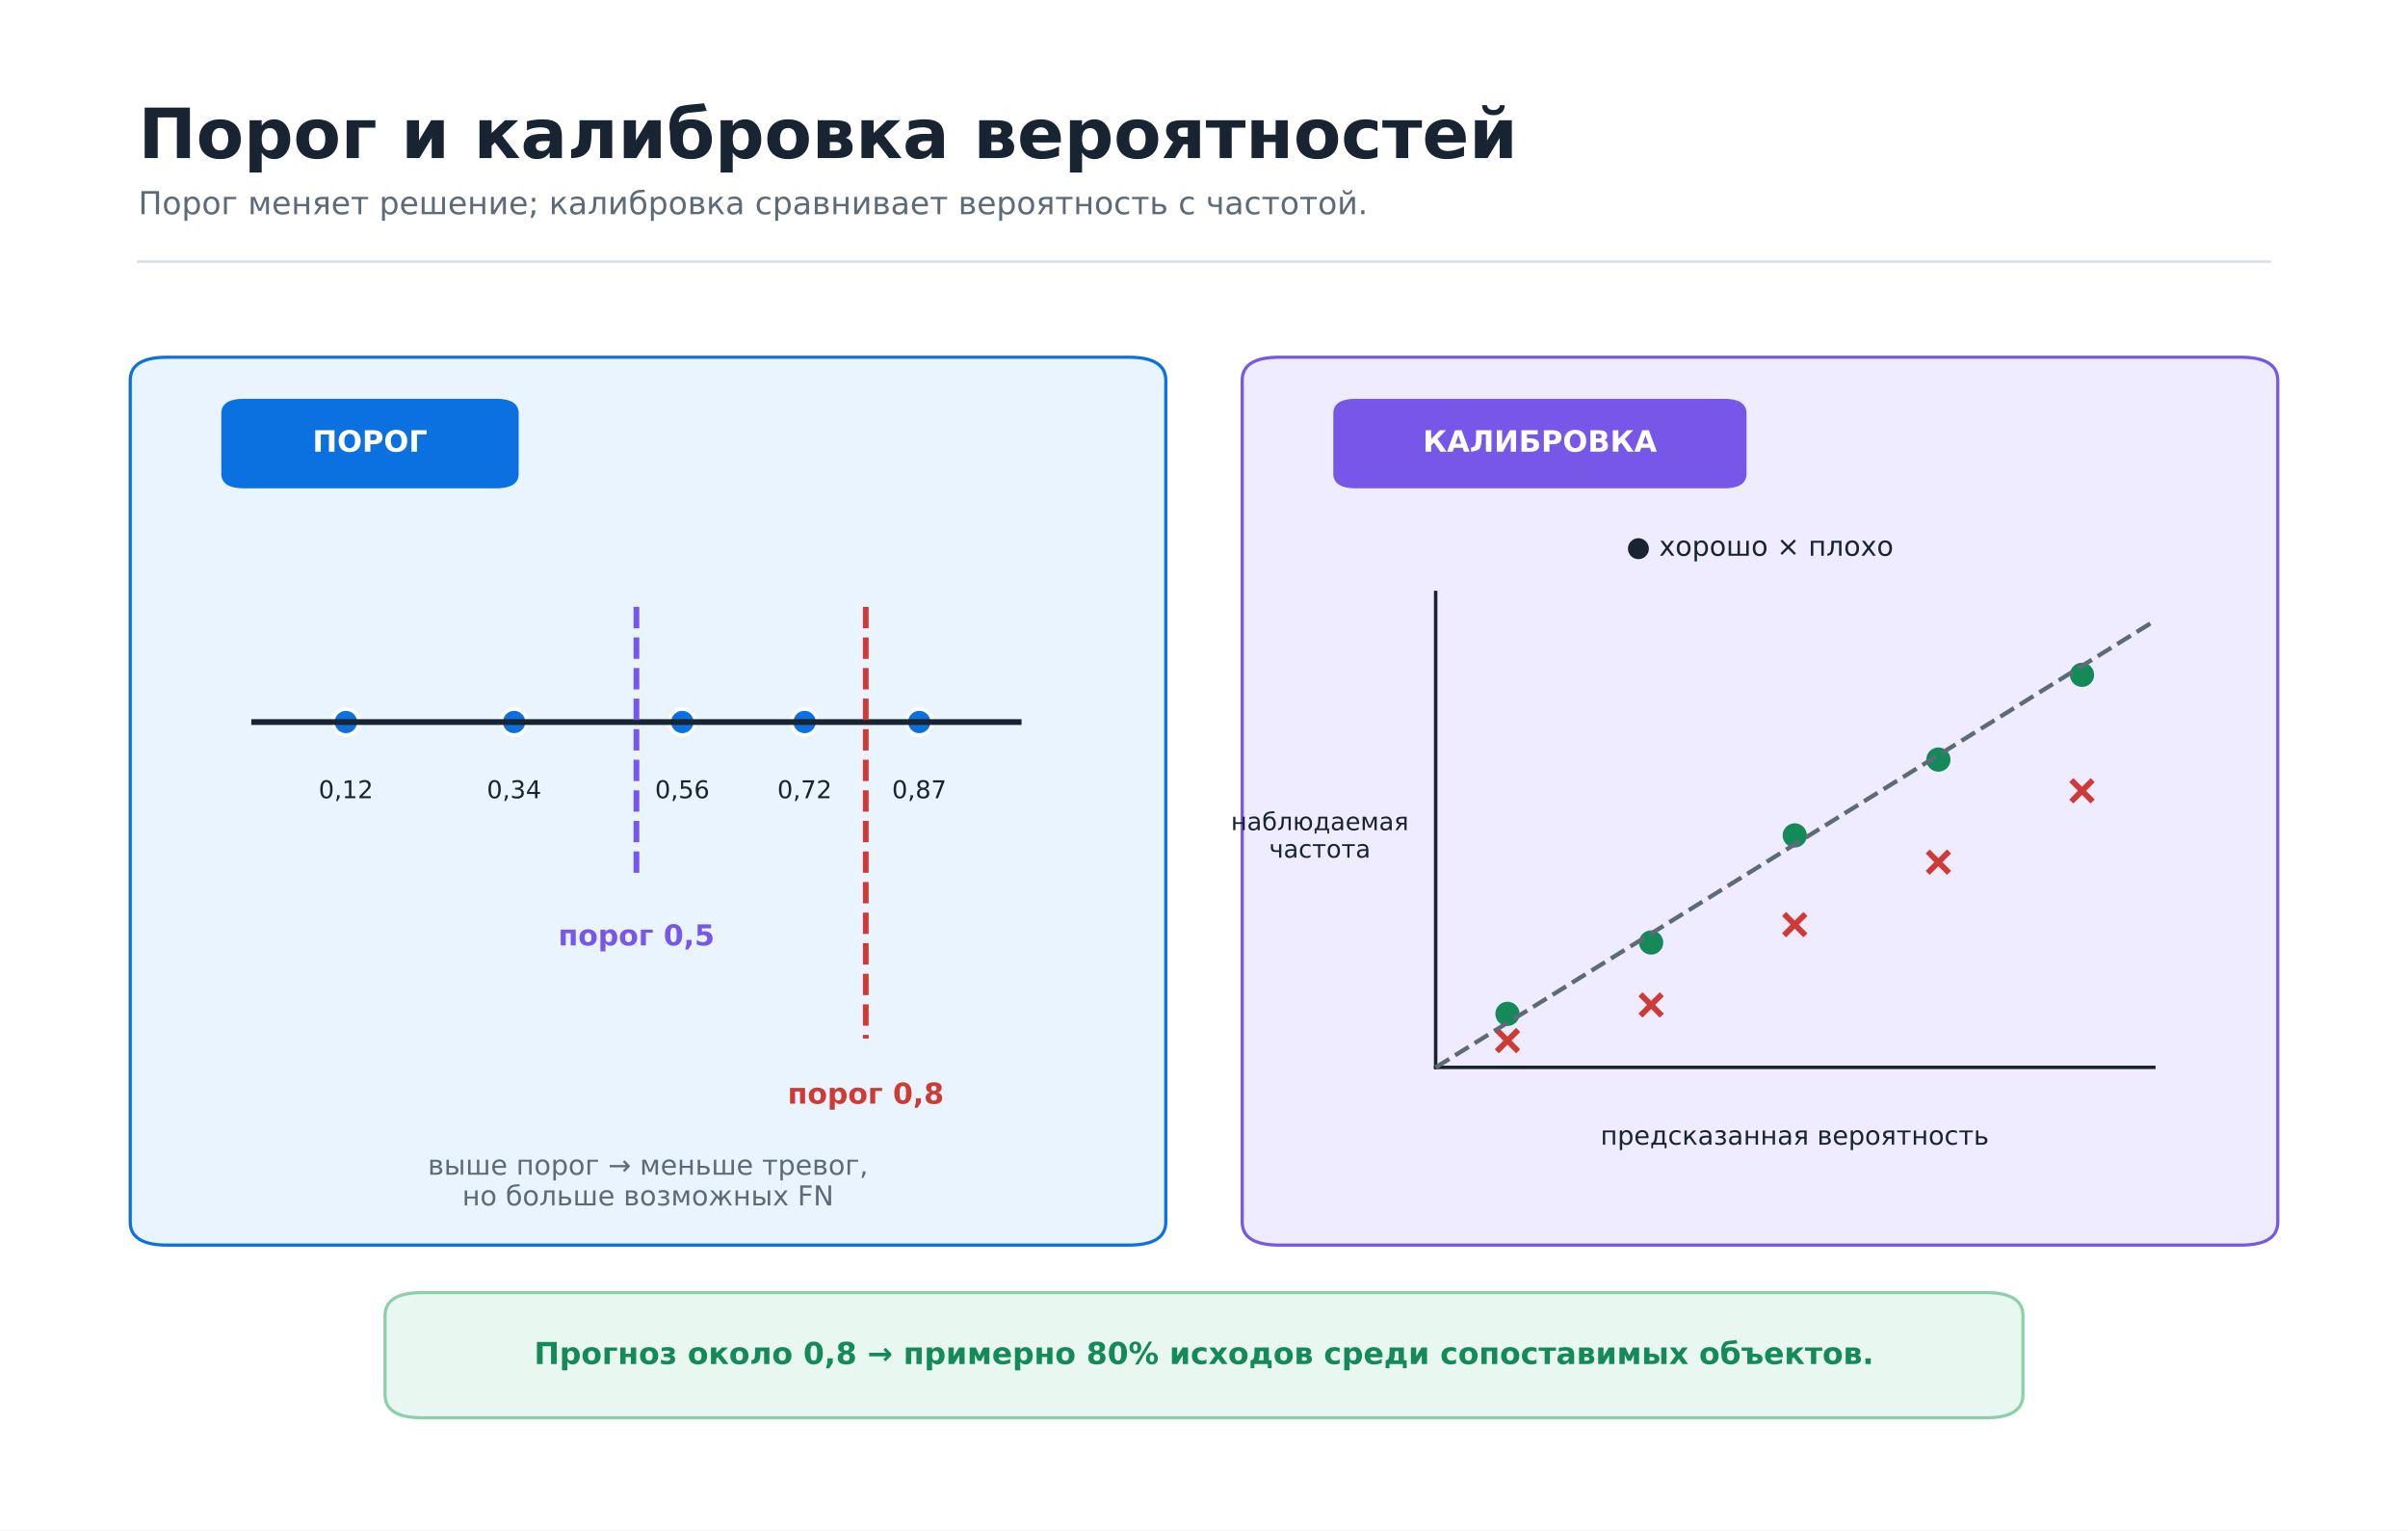
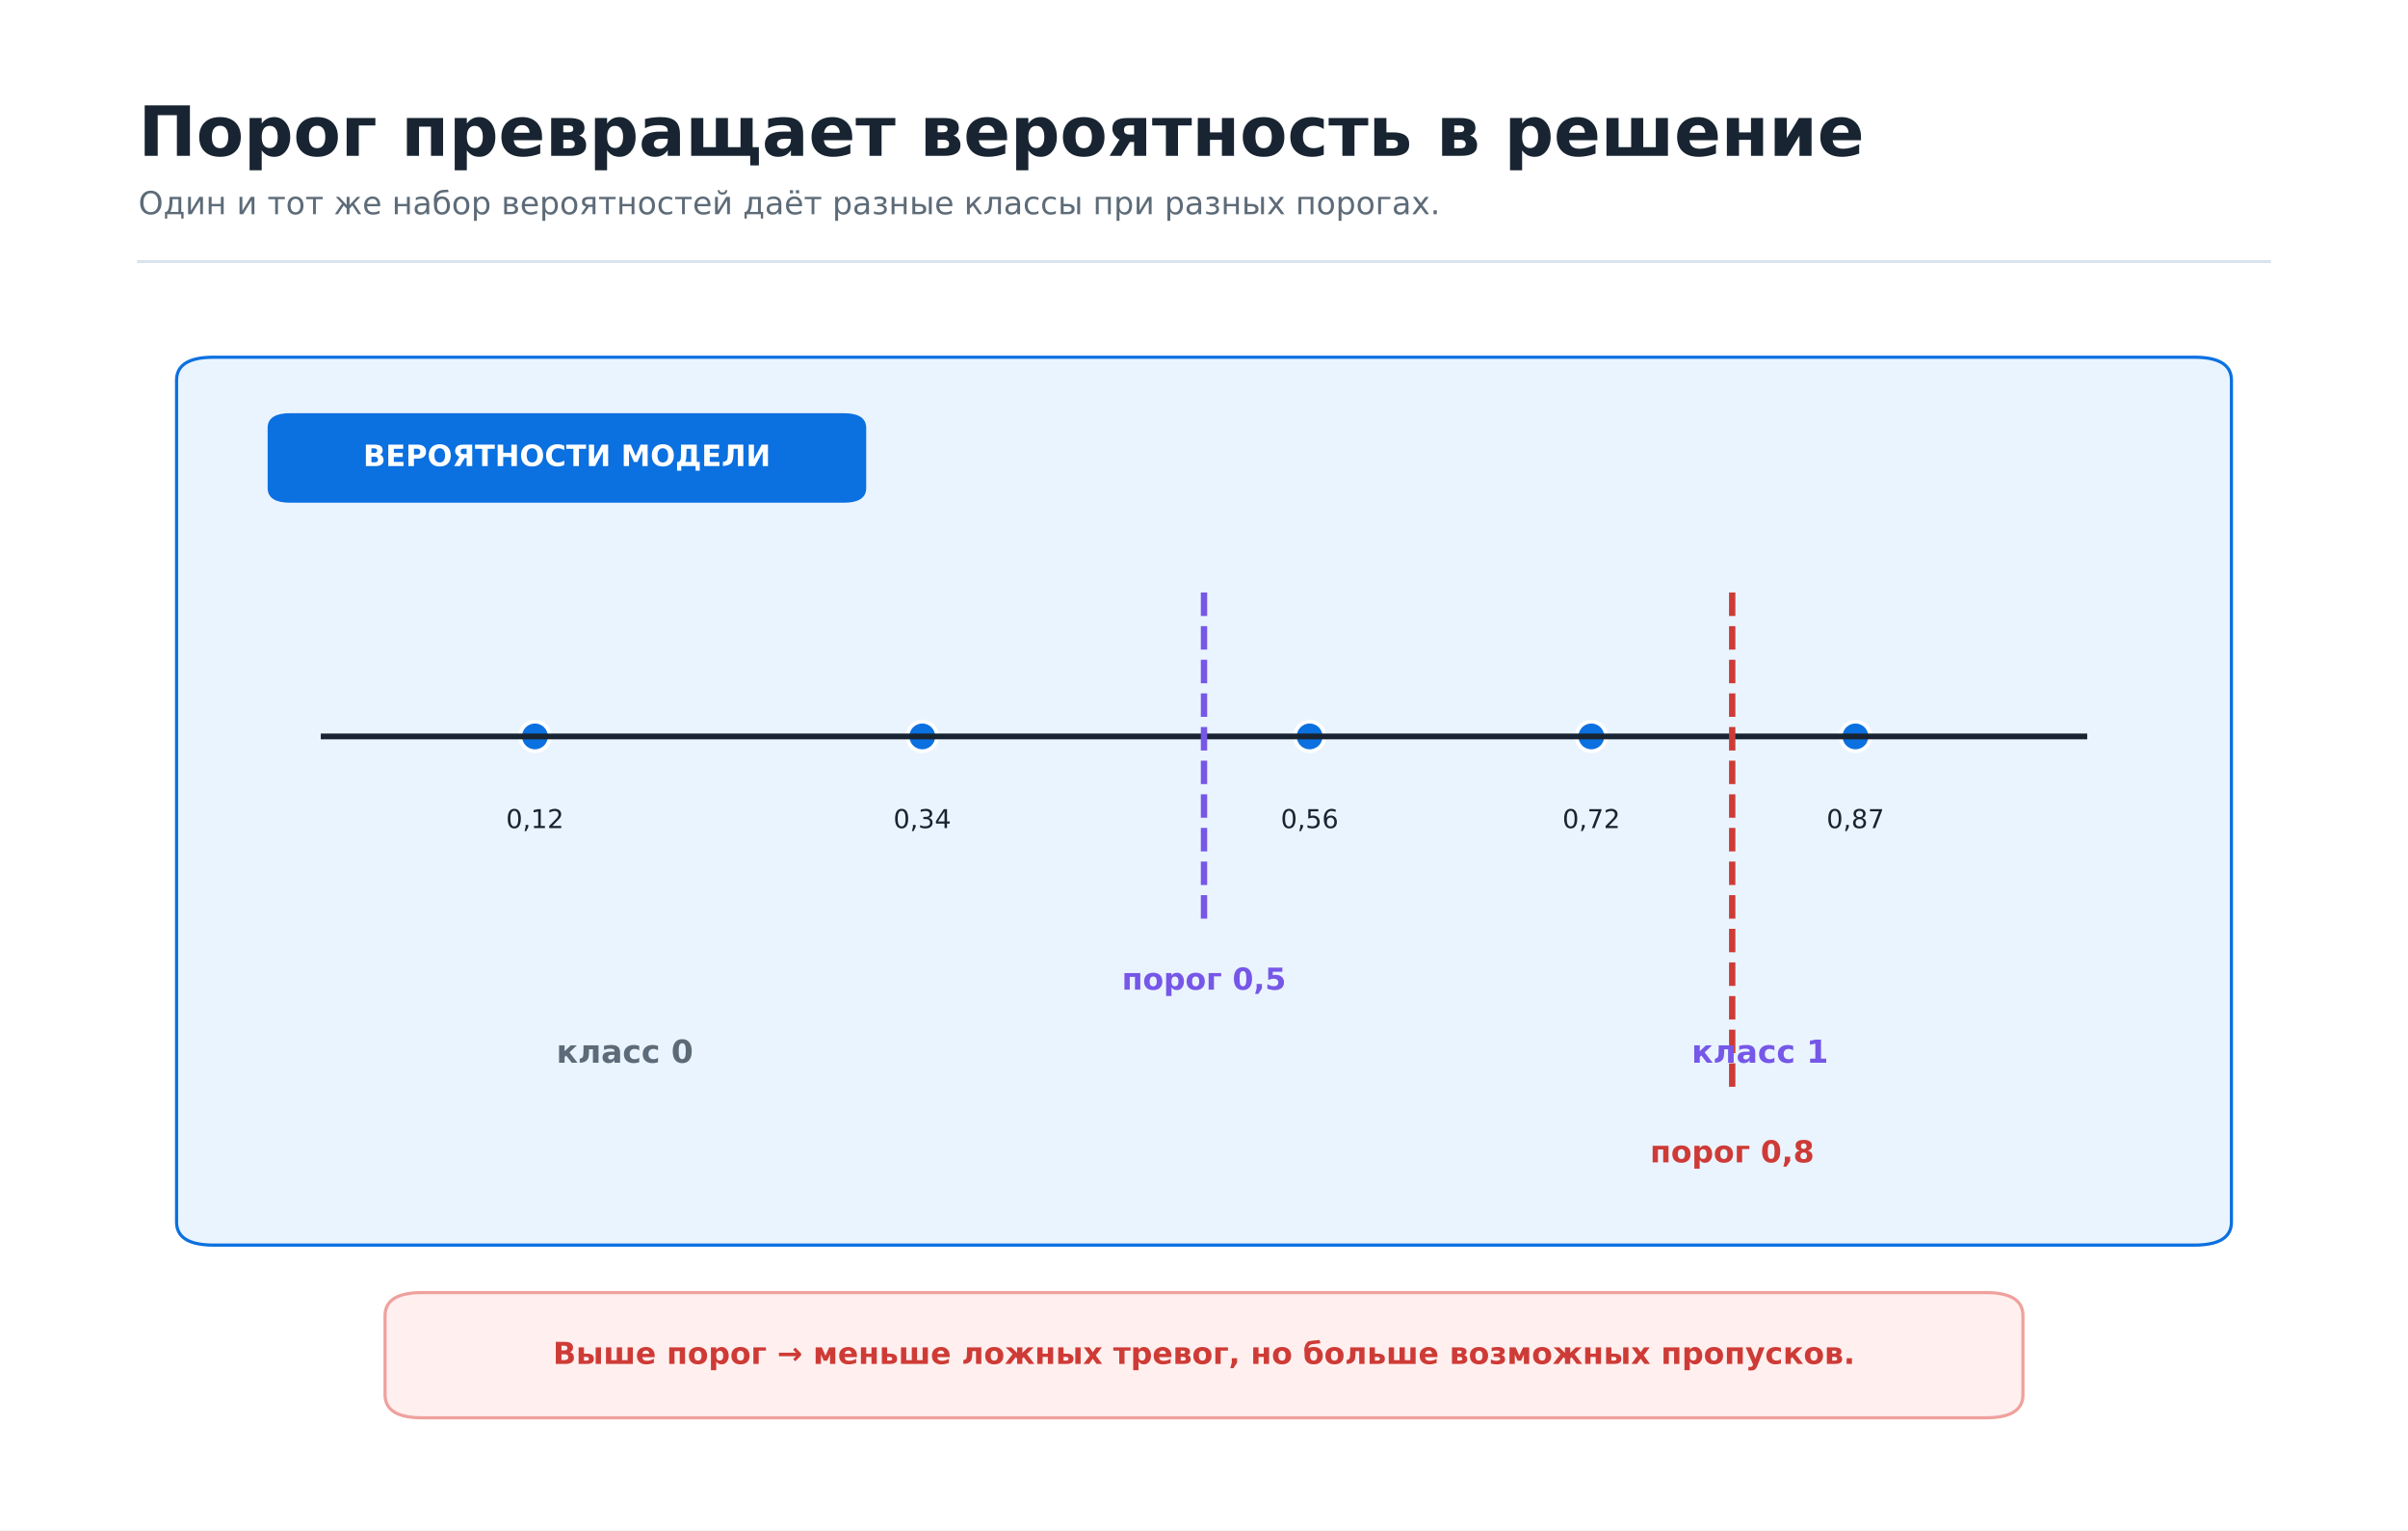
<svg xmlns="http://www.w3.org/2000/svg" xmlns:xlink="http://www.w3.org/1999/xlink" width="835.2pt" height="530.64pt" viewBox="0 0 835.2 530.64" version="1.1">
  <defs>
    <style type="text/css">*{stroke-linejoin: round; stroke-linecap: butt}</style>
  </defs>
  <g id="figure_1">
    <g id="patch_1">
      <path d="M 0 530.64 L 835.2 530.64 L 835.2 0 L 0 0 z " style="fill: #ffffff" />
    </g>
    <g id="axes_1">
      <g id="patch_2">
-         <path d="M 58.025 123.865 L 391.486 123.865 Q 404.342 123.865 404.342 131.848 L 404.342 423.74 Q 404.342 431.723 391.486 431.723 L 58.025 431.723 Q 45.168 431.723 45.168 423.74 L 45.168 131.848 Q 45.168 123.865 58.025 123.865 z " clip-path="url(#p8c755e3773)" style="fill: #eaf4ff; stroke: #0b70e0; stroke-width: 1.1; stroke-linejoin: miter" />
+         <path d="M 74.095 123.865 L 761.105 123.865 Q 773.961 123.865 773.961 131.848 L 773.961 423.74 Q 773.961 431.723 761.105 431.723 L 74.095 431.723 Q 61.239 431.723 61.239 423.74 L 61.239 131.848 Q 61.239 123.865 74.095 123.865 z " clip-path="url(#p8c755e3773)" style="fill: #eaf4ff; stroke: #0b70e0; stroke-width: 1.1; stroke-linejoin: miter" />
      </g>
      <g id="patch_3">
-         <path d="M 84.541 138.834 L 172.125 138.834 Q 179.356 138.834 179.356 143.324 L 179.356 164.281 Q 179.356 168.771 172.125 168.771 L 84.541 168.771 Q 77.309 168.771 77.309 164.281 L 77.309 143.324 Q 77.309 138.834 84.541 138.834 z " clip-path="url(#p8c755e3773)" style="fill: #0b70e0; stroke: #0b70e0; stroke-width: 1.1; stroke-linejoin: miter" />
+         <path d="M 100.611 143.823 L 292.653 143.823 Q 299.884 143.823 299.884 148.314 L 299.884 169.27 Q 299.884 173.761 292.653 173.761 L 100.611 173.761 Q 93.38 173.761 93.38 169.27 L 93.38 148.314 Q 93.38 143.823 100.611 143.823 z " clip-path="url(#p8c755e3773)" style="fill: #0b70e0; stroke: #0b70e0; stroke-width: 1.1; stroke-linejoin: miter" />
      </g>
      <g id="PathCollection_1">
        <defs>
-           <path id="m87cb5b7caf" d="M 0 4.472 C 1.186 4.472 2.324 4.001 3.162 3.162 C 4.001 2.324 4.472 1.186 4.472 0 C 4.472 -1.186 4.001 -2.324 3.162 -3.162 C 2.324 -4.001 1.186 -4.472 0 -4.472 C -1.186 -4.472 -2.324 -4.001 -3.162 -3.162 C -4.001 -2.324 -4.472 -1.186 -4.472 0 C -4.472 1.186 -4.001 2.324 -3.162 3.162 C -2.324 4.001 -1.186 4.472 0 4.472 z " style="stroke: #ffffff; stroke-width: 1.2" />
+           <path id="m3b3a1281f0" d="M 0 5.123 C 1.359 5.123 2.662 4.584 3.623 3.623 C 4.584 2.662 5.123 1.359 5.123 0 C 5.123 -1.359 4.584 -2.662 3.623 -3.623 C 2.662 -4.584 1.359 -5.123 0 -5.123 C -1.359 -5.123 -2.662 -4.584 -3.623 -3.623 C -4.584 -2.662 -5.123 -1.359 -5.123 0 C -5.123 1.359 -4.584 2.662 -3.623 3.623 C -2.662 4.584 -1.359 5.123 0 5.123 z " style="stroke: #ffffff; stroke-width: 1.3" />
        </defs>
        <g clip-path="url(#p8c755e3773)">
-           <use xlink:href="#m87cb5b7caf" x="119.976" y="250.351" style="fill: #0b70e0; stroke: #ffffff; stroke-width: 1.2" />
+           <use xlink:href="#m3b3a1281f0" x="185.543" y="255.341" style="fill: #0b70e0; stroke: #ffffff; stroke-width: 1.3" />
        </g>
      </g>
      <g id="PathCollection_2">
        <g clip-path="url(#p8c755e3773)">
-           <use xlink:href="#m87cb5b7caf" x="178.312" y="250.351" style="fill: #0b70e0; stroke: #ffffff; stroke-width: 1.2" />
+           <use xlink:href="#m3b3a1281f0" x="319.892" y="255.341" style="fill: #0b70e0; stroke: #ffffff; stroke-width: 1.3" />
        </g>
      </g>
      <g id="PathCollection_3">
        <g clip-path="url(#p8c755e3773)">
-           <use xlink:href="#m87cb5b7caf" x="236.647" y="250.351" style="fill: #0b70e0; stroke: #ffffff; stroke-width: 1.2" />
+           <use xlink:href="#m3b3a1281f0" x="454.241" y="255.341" style="fill: #0b70e0; stroke: #ffffff; stroke-width: 1.3" />
        </g>
      </g>
      <g id="PathCollection_4">
        <g clip-path="url(#p8c755e3773)">
-           <use xlink:href="#m87cb5b7caf" x="279.073" y="250.351" style="fill: #0b70e0; stroke: #ffffff; stroke-width: 1.2" />
+           <use xlink:href="#m3b3a1281f0" x="551.949" y="255.341" style="fill: #0b70e0; stroke: #ffffff; stroke-width: 1.3" />
        </g>
      </g>
      <g id="PathCollection_5">
        <g clip-path="url(#p8c755e3773)">
-           <use xlink:href="#m87cb5b7caf" x="318.847" y="250.351" style="fill: #0b70e0; stroke: #ffffff; stroke-width: 1.2" />
+           <use xlink:href="#m3b3a1281f0" x="643.55" y="255.341" style="fill: #0b70e0; stroke: #ffffff; stroke-width: 1.3" />
        </g>
      </g>
      <g id="patch_4">
-         <path d="M 443.714 123.865 L 777.175 123.865 Q 790.032 123.865 790.032 131.848 L 790.032 423.74 Q 790.032 431.723 777.175 431.723 L 443.714 431.723 Q 430.858 431.723 430.858 423.74 L 430.858 131.848 Q 430.858 123.865 443.714 123.865 z " clip-path="url(#p8c755e3773)" style="fill: #f0ecff; stroke: #7657e8; stroke-width: 1.1; stroke-linejoin: miter" />
-       </g>
-       <g id="patch_5">
-         <path d="M 470.231 138.834 L 597.99 138.834 Q 605.222 138.834 605.222 143.324 L 605.222 164.281 Q 605.222 168.771 597.99 168.771 L 470.231 168.771 Q 462.999 168.771 462.999 164.281 L 462.999 143.324 Q 462.999 138.834 470.231 138.834 z " clip-path="url(#p8c755e3773)" style="fill: #7657e8; stroke: #7657e8; stroke-width: 1.1; stroke-linejoin: miter" />
-       </g>
-       <g id="PathCollection_6">
-         <defs>
-           <path id="m78f30f60fd" d="M 0 3.708 C 0.983 3.708 1.927 3.317 2.622 2.622 C 3.317 1.927 3.708 0.983 3.708 0 C 3.708 -0.983 3.317 -1.927 2.622 -2.622 C 1.927 -3.317 0.983 -3.708 0 -3.708 C -0.983 -3.708 -1.927 -3.317 -2.622 -2.622 C -3.317 -1.927 -3.708 -0.983 -3.708 0 C -3.708 0.983 -3.317 1.927 -2.622 2.622 C -1.927 3.317 -0.983 3.708 0 3.708 z " style="stroke: #138a57" />
-         </defs>
-         <g clip-path="url(#p8c755e3773)">
-           <use xlink:href="#m78f30f60fd" x="522.861" y="351.54" style="fill: #138a57; stroke: #138a57" />
-         </g>
-       </g>
-       <g id="PathCollection_7">
-         <g clip-path="url(#p8c755e3773)">
-           <use xlink:href="#m78f30f60fd" x="572.679" y="326.792" style="fill: #138a57; stroke: #138a57" />
-         </g>
-       </g>
-       <g id="PathCollection_8">
-         <g clip-path="url(#p8c755e3773)">
-           <use xlink:href="#m78f30f60fd" x="622.498" y="289.669" style="fill: #138a57; stroke: #138a57" />
-         </g>
-       </g>
-       <g id="PathCollection_9">
-         <g clip-path="url(#p8c755e3773)">
-           <use xlink:href="#m78f30f60fd" x="672.316" y="263.374" style="fill: #138a57; stroke: #138a57" />
-         </g>
-       </g>
-       <g id="PathCollection_10">
-         <g clip-path="url(#p8c755e3773)">
-           <use xlink:href="#m78f30f60fd" x="722.134" y="233.985" style="fill: #138a57; stroke: #138a57" />
-         </g>
-       </g>
-       <g id="PathCollection_11">
-         <defs>
-           <path id="mfeecf15a59" d="M -3.708 3.708 L 3.708 -3.708 M -3.708 -3.708 L 3.708 3.708 " style="stroke: #ce3b36; stroke-width: 2" />
-         </defs>
-         <g clip-path="url(#p8c755e3773)">
-           <use xlink:href="#mfeecf15a59" x="522.861" y="360.821" style="fill: #ce3b36; stroke: #ce3b36; stroke-width: 2" />
-         </g>
-       </g>
-       <g id="PathCollection_12">
-         <g clip-path="url(#p8c755e3773)">
-           <use xlink:href="#mfeecf15a59" x="572.679" y="348.447" style="fill: #ce3b36; stroke: #ce3b36; stroke-width: 2" />
-         </g>
-       </g>
-       <g id="PathCollection_13">
-         <g clip-path="url(#p8c755e3773)">
-           <use xlink:href="#mfeecf15a59" x="622.498" y="320.605" style="fill: #ce3b36; stroke: #ce3b36; stroke-width: 2" />
-         </g>
-       </g>
-       <g id="PathCollection_14">
-         <g clip-path="url(#p8c755e3773)">
-           <use xlink:href="#mfeecf15a59" x="672.316" y="298.95" style="fill: #ce3b36; stroke: #ce3b36; stroke-width: 2" />
-         </g>
-       </g>
-       <g id="PathCollection_15">
-         <g clip-path="url(#p8c755e3773)">
-           <use xlink:href="#mfeecf15a59" x="722.134" y="274.201" style="fill: #ce3b36; stroke: #ce3b36; stroke-width: 2" />
-         </g>
-       </g>
-       <g id="patch_6">
-         <path d="M 146.412 448.189 L 688.788 448.189 Q 701.644 448.189 701.644 456.172 L 701.644 483.615 Q 701.644 491.598 688.788 491.598 L 146.412 491.598 Q 133.556 491.598 133.556 483.615 L 133.556 456.172 Q 133.556 448.189 146.412 448.189 z " clip-path="url(#p8c755e3773)" style="fill: #e8f7ef; stroke: #8bd0aa; stroke-width: 1.1; stroke-linejoin: miter" />
+         <path d="M 146.412 448.189 L 688.788 448.189 Q 701.644 448.189 701.644 456.172 L 701.644 483.615 Q 701.644 491.598 688.788 491.598 L 146.412 491.598 Q 133.556 491.598 133.556 483.615 L 133.556 456.172 Q 133.556 448.189 146.412 448.189 z " clip-path="url(#p8c755e3773)" style="fill: #fff0ef; stroke: #efa19d; stroke-width: 1.1; stroke-linejoin: miter" />
      </g>
      <g id="line2d_1">
        <path d="M 47.981 90.684 L 787.219 90.684 " clip-path="url(#p8c755e3773)" style="fill: none; stroke: #d9e3ec; stroke-linecap: square" />
      </g>
      <g id="line2d_2">
-         <path d="M 88.157 250.351 L 353.318 250.351 " clip-path="url(#p8c755e3773)" style="fill: none; stroke: #182431; stroke-width: 2; stroke-linecap: square" />
+         <path d="M 112.262 255.341 L 722.938 255.341 " clip-path="url(#p8c755e3773)" style="fill: none; stroke: #182431; stroke-width: 2; stroke-linecap: square" />
      </g>
      <g id="line2d_3">
-         <path d="M 220.738 210.434 L 220.738 305.237 " clip-path="url(#p8c755e3773)" style="fill: none; stroke-dasharray: 7.4,3.2; stroke-dashoffset: 0; stroke: #7657e8; stroke-width: 2" />
+         <path d="M 417.6 205.445 L 417.6 320.206 " clip-path="url(#p8c755e3773)" style="fill: none; stroke-dasharray: 8.14,3.52; stroke-dashoffset: 0; stroke: #7657e8; stroke-width: 2.2" />
      </g>
      <g id="line2d_4">
-         <path d="M 300.286 210.434 L 300.286 360.122 " clip-path="url(#p8c755e3773)" style="fill: none; stroke-dasharray: 7.4,3.2; stroke-dashoffset: 0; stroke: #ce3b36; stroke-width: 2" />
-       </g>
-       <g id="line2d_5">
-         <path d="M 497.952 205.445 L 497.952 370.102 " clip-path="url(#p8c755e3773)" style="fill: none; stroke: #182431; stroke-width: 1.2; stroke-linecap: square" />
-       </g>
-       <g id="line2d_6">
-         <path d="M 497.952 370.102 L 747.043 370.102 " clip-path="url(#p8c755e3773)" style="fill: none; stroke: #182431; stroke-width: 1.2; stroke-linecap: square" />
-       </g>
-       <g id="line2d_7">
-         <path d="M 497.952 370.102 L 747.043 215.424 " clip-path="url(#p8c755e3773)" style="fill: none; stroke-dasharray: 5.55,2.4; stroke-dashoffset: 0; stroke: #5d6b78; stroke-width: 1.5" />
+         <path d="M 600.803 205.445 L 600.803 380.081 " clip-path="url(#p8c755e3773)" style="fill: none; stroke-dasharray: 8.14,3.52; stroke-dashoffset: 0; stroke: #ce3b36; stroke-width: 2.2" />
      </g>
      <g id="text_1">
-         <text style="font-weight: 700; font-size: 24px; font-family: 'DejaVu Sans'; text-anchor: start; fill: #182431" x="47.981" y="54.818" transform="rotate(-0 47.9808 54.8184)">Порог и калибровка вероятностей</text>
+         <text style="font-weight: 700; font-size: 24px; font-family: 'DejaVu Sans'; text-anchor: start; fill: #182431" x="47.981" y="54.035" transform="rotate(-0 47.9808 54.03465)">Порог превращает вероятность в решение</text>
      </g>
      <g id="text_2">
-         <text style="font-size: 11px; font-family: 'DejaVu Sans'; text-anchor: start; fill: #5d6b78" x="47.981" y="74.282" transform="rotate(-0 47.9808 74.28163)">Порог меняет решение; калибровка сравнивает вероятность с частотой.</text>
+         <text style="font-size: 11px; font-family: 'DejaVu Sans'; text-anchor: start; fill: #5d6b78" x="47.981" y="74.282" transform="rotate(-0 47.9808 74.28163)">Один и тот же набор вероятностей даёт разные классы при разных порогах.</text>
      </g>
      <g id="text_3">
-         <text style="font-weight: 700; font-size: 10.2px; font-family: 'DejaVu Sans'; text-anchor: middle; fill: #ffffff" x="128.333" y="156.617" transform="rotate(-0 128.3328 156.617)">ПОРОГ</text>
+         <text style="font-weight: 700; font-size: 10.2px; font-family: 'DejaVu Sans'; text-anchor: middle; fill: #ffffff" x="196.632" y="161.607" transform="rotate(-0 196.632 161.6066)">ВЕРОЯТНОСТИ МОДЕЛИ</text>
      </g>
      <g id="text_4">
-         <text style="font-size: 8.5px; font-family: 'DejaVu Sans'; text-anchor: middle; fill: #182431" x="119.976" y="276.768" transform="rotate(-0 119.9762 276.7683)">0,12</text>
+         <text style="font-size: 9px; font-family: 'DejaVu Sans'; text-anchor: middle; fill: #182431" x="185.543" y="287.127" transform="rotate(-0 185.5434 287.1274)">0,12</text>
      </g>
      <g id="text_5">
-         <text style="font-size: 8.5px; font-family: 'DejaVu Sans'; text-anchor: middle; fill: #182431" x="178.312" y="276.768" transform="rotate(-0 178.3117 276.7683)">0,34</text>
+         <text style="font-size: 9px; font-family: 'DejaVu Sans'; text-anchor: middle; fill: #182431" x="319.892" y="287.127" transform="rotate(-0 319.892 287.1274)">0,34</text>
      </g>
      <g id="text_6">
-         <text style="font-size: 8.5px; font-family: 'DejaVu Sans'; text-anchor: middle; fill: #182431" x="236.647" y="276.768" transform="rotate(-0 236.6473 276.7683)">0,56</text>
+         <text style="font-size: 9px; font-family: 'DejaVu Sans'; text-anchor: middle; fill: #182431" x="454.241" y="287.127" transform="rotate(-0 454.2405 287.1274)">0,56</text>
      </g>
      <g id="text_7">
-         <text style="font-size: 8.5px; font-family: 'DejaVu Sans'; text-anchor: middle; fill: #182431" x="279.073" y="276.768" transform="rotate(-0 279.0732 276.7683)">0,72</text>
+         <text style="font-size: 9px; font-family: 'DejaVu Sans'; text-anchor: middle; fill: #182431" x="551.949" y="287.127" transform="rotate(-0 551.9485 287.1274)">0,72</text>
      </g>
      <g id="text_8">
-         <text style="font-size: 8.5px; font-family: 'DejaVu Sans'; text-anchor: middle; fill: #182431" x="318.847" y="276.768" transform="rotate(-0 318.8474 276.7683)">0,87</text>
+         <text style="font-size: 9px; font-family: 'DejaVu Sans'; text-anchor: middle; fill: #182431" x="643.55" y="287.127" transform="rotate(-0 643.5498 287.1274)">0,87</text>
      </g>
      <g id="text_9">
-         <text style="font-weight: 700; font-size: 10px; font-family: 'DejaVu Sans'; text-anchor: middle; fill: #7657e8" x="220.738" y="327.804" transform="rotate(-0 220.7376 327.804)">порог 0,5</text>
+         <text style="font-weight: 700; font-size: 10.5px; font-family: 'DejaVu Sans'; text-anchor: middle; fill: #7657e8" x="417.6" y="343.153" transform="rotate(-0 417.6 343.1528)">порог 0,5</text>
      </g>
      <g id="text_10">
-         <text style="font-weight: 700; font-size: 10px; font-family: 'DejaVu Sans'; text-anchor: middle; fill: #ce3b36" x="300.286" y="382.69" transform="rotate(-0 300.2861 382.6896)">порог 0,8</text>
+         <text style="font-weight: 700; font-size: 10.5px; font-family: 'DejaVu Sans'; text-anchor: middle; fill: #ce3b36" x="600.803" y="403.028" transform="rotate(-0 600.8026 403.028)">порог 0,8</text>
      </g>
      <g id="text_11">
-         <text style="font-size: 9.5px; font-family: 'DejaVu Sans'; fill: #5d6b78" transform="translate(148.3915 407.3208)">выше порог → меньше тревог,</text>
-         <text style="font-size: 9.5px; font-family: 'DejaVu Sans'; fill: #5d6b78" transform="translate(160.3207 417.9588)">но больше возможных FN</text>
+         <text style="font-weight: 700; font-size: 11px; font-family: 'DejaVu Sans'; text-anchor: middle; fill: #5d6b78" x="216.72" y="368.481" transform="rotate(-0 216.72 368.4807)">класс 0</text>
      </g>
      <g id="text_12">
-         <text style="font-weight: 700; font-size: 10.2px; font-family: 'DejaVu Sans'; text-anchor: middle; fill: #ffffff" x="534.11" y="156.617" transform="rotate(-0 534.1104 156.617)">КАЛИБРОВКА</text>
+         <text style="font-weight: 700; font-size: 11px; font-family: 'DejaVu Sans'; text-anchor: middle; fill: #7657e8" x="610.445" y="368.481" transform="rotate(-0 610.4448 368.4807)">класс 1</text>
      </g>
      <g id="text_13">
-         <text style="font-size: 9px; font-family: 'DejaVu Sans'; text-anchor: middle; fill: #182431" x="622.498" y="396.899" transform="rotate(-0 622.4976 396.8986)">предсказанная вероятность</text>
-       </g>
-       <g id="text_14">
-         <text style="font-size: 8.5px; font-family: 'DejaVu Sans'; fill: #182431" transform="translate(426.9522 287.8544)">наблюдаемая</text>
-         <text style="font-size: 8.5px; font-family: 'DejaVu Sans'; fill: #182431" transform="translate(440.1677 297.3725)">частота</text>
-       </g>
-       <g id="text_15">
-         <text style="font-size: 9.5px; font-family: 'DejaVu Sans'; text-anchor: middle; fill: #182431" x="610.445" y="192.705" transform="rotate(-0 610.4448 192.7049)">● хорошо   × плохо</text>
-       </g>
-       <g id="text_16">
-         <text style="font-weight: 700; font-size: 10.5px; font-family: 'DejaVu Sans'; text-anchor: middle; fill: #138a57" x="417.6" y="472.962" transform="rotate(-0 417.6 472.9624)">Прогноз около 0,8 → примерно 80% исходов среди сопоставимых объектов.</text>
+         <text style="font-weight: 700; font-size: 10.5px; font-family: 'DejaVu Sans'; text-anchor: middle; fill: #ce3b36" x="417.6" y="472.921" transform="rotate(-0 417.6 472.9214)">Выше порог → меньше ложных тревог, но больше возможных пропусков.</text>
      </g>
    </g>
  </g>
  <defs>
    <clipPath id="p8c755e3773">
      <rect x="15.84" y="15.84" width="803.52" height="498.96" />
    </clipPath>
  </defs>
</svg>
